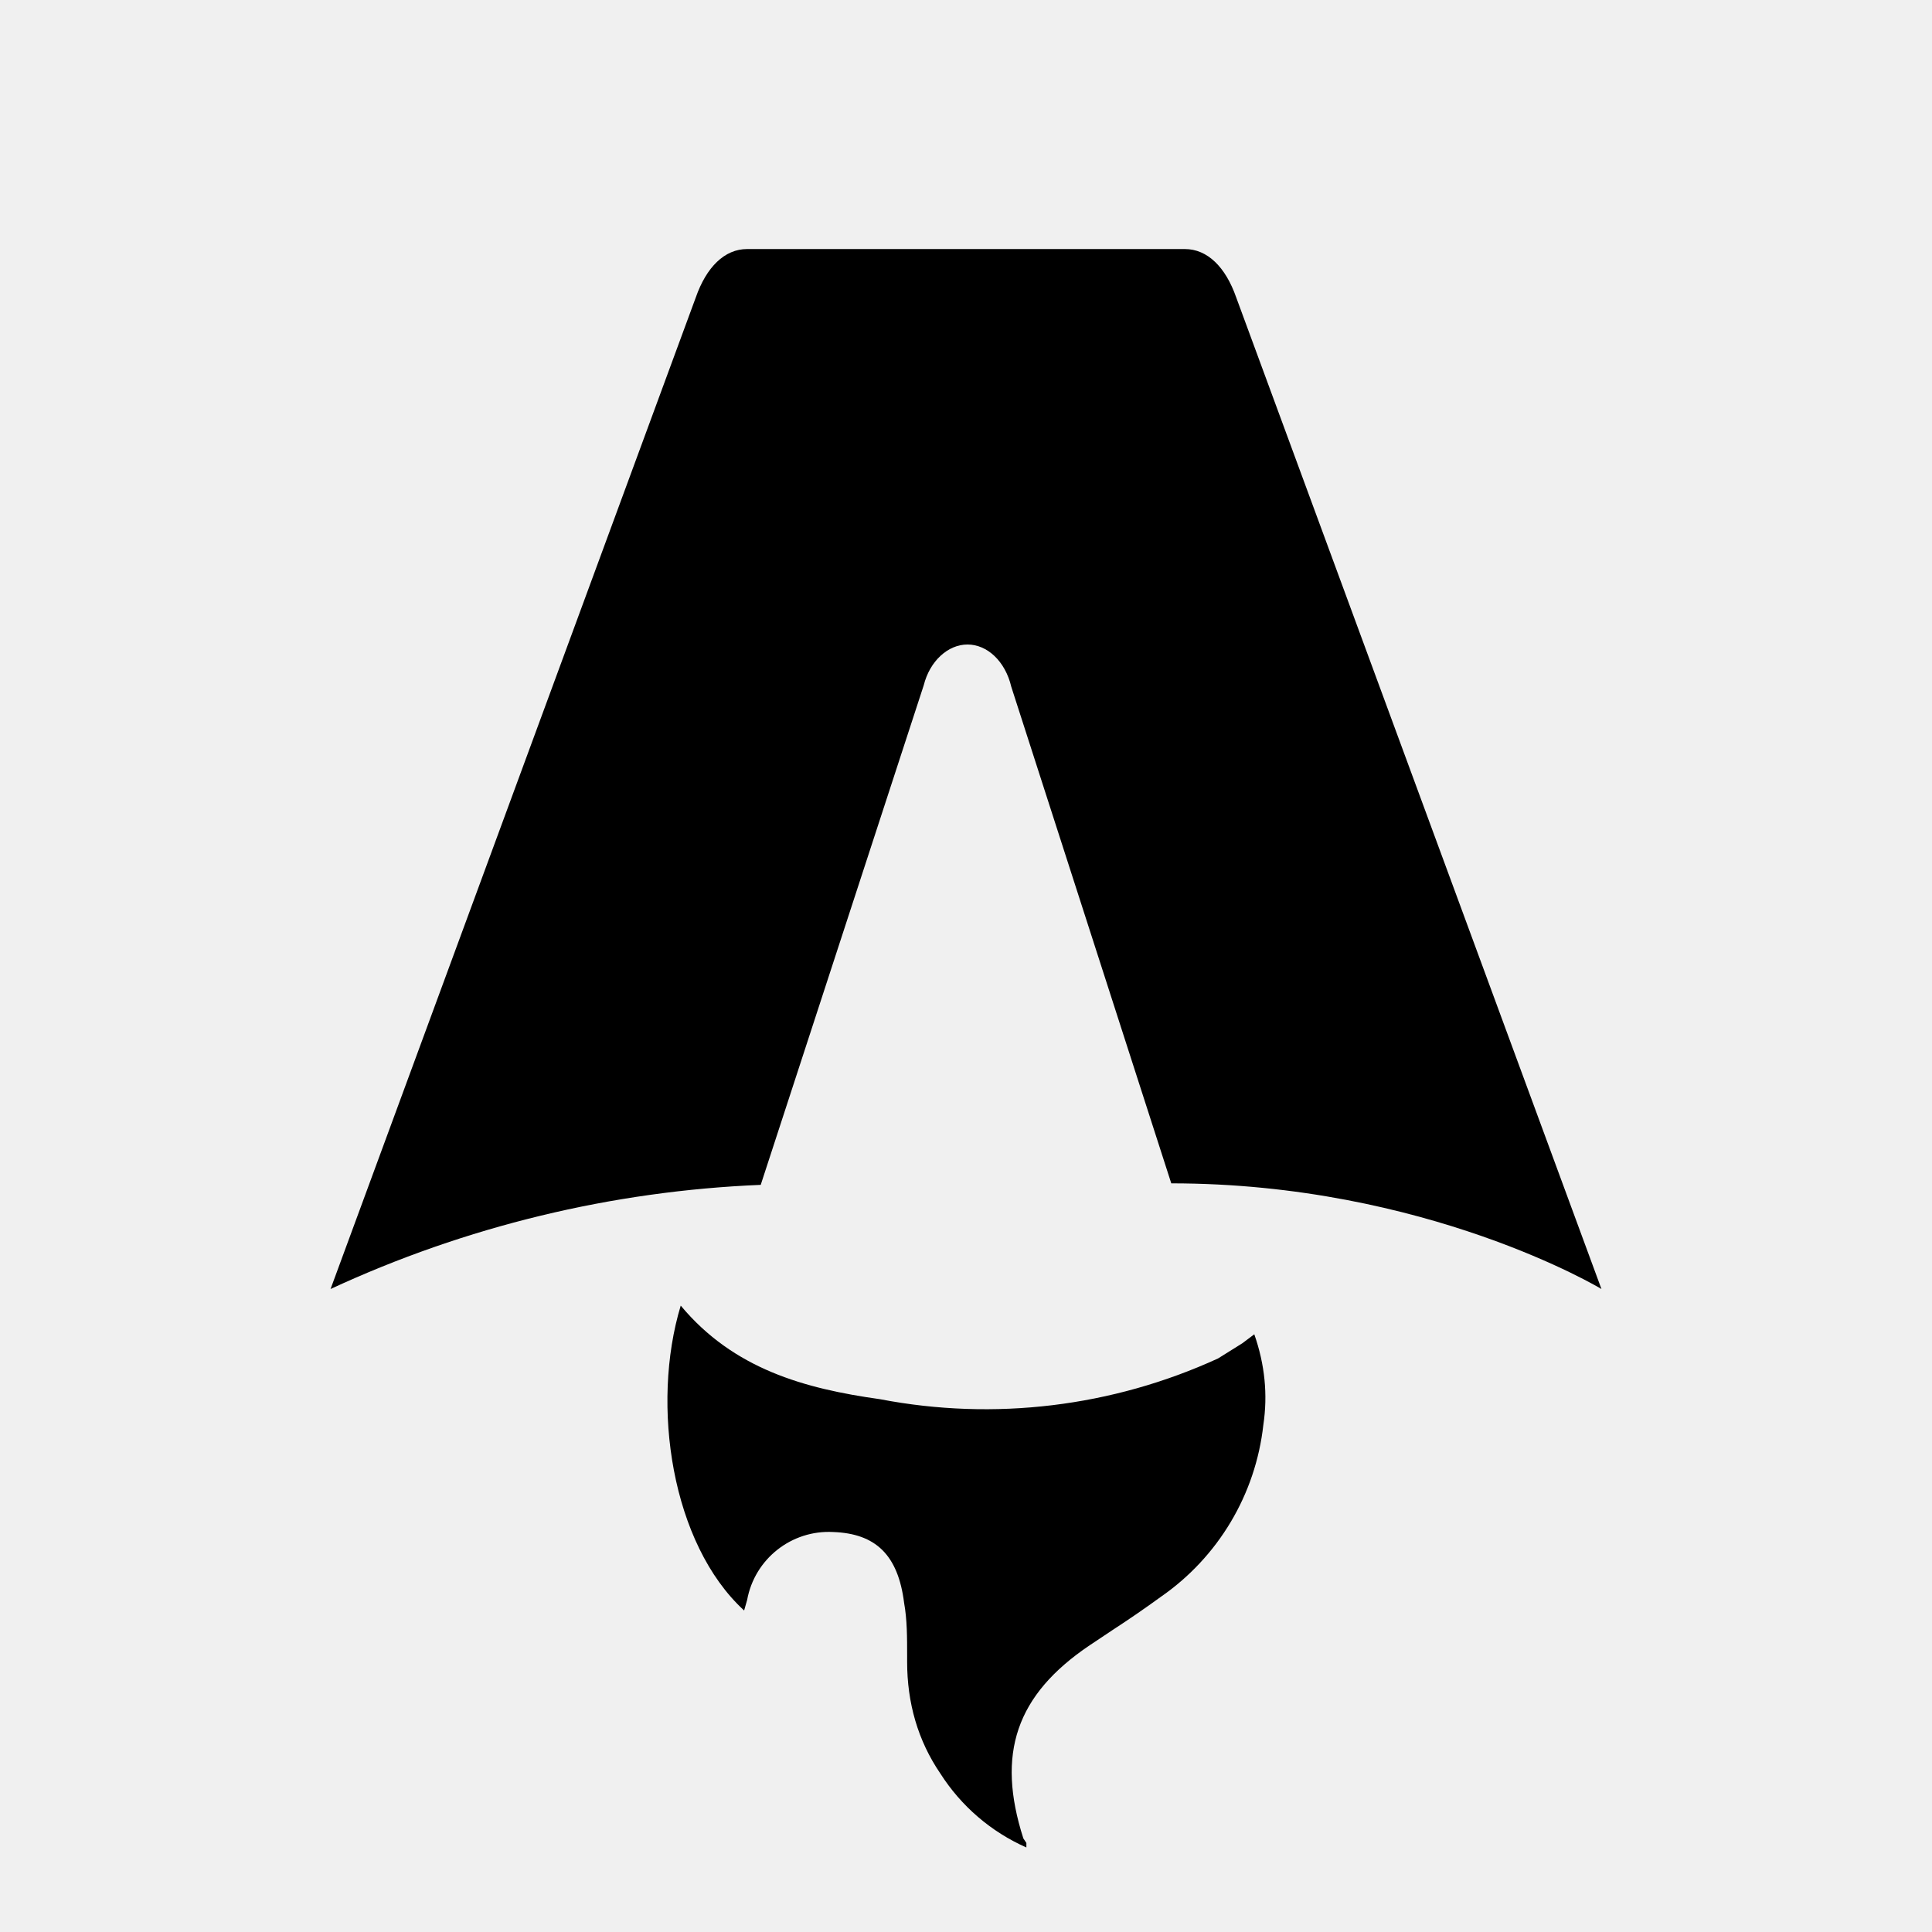
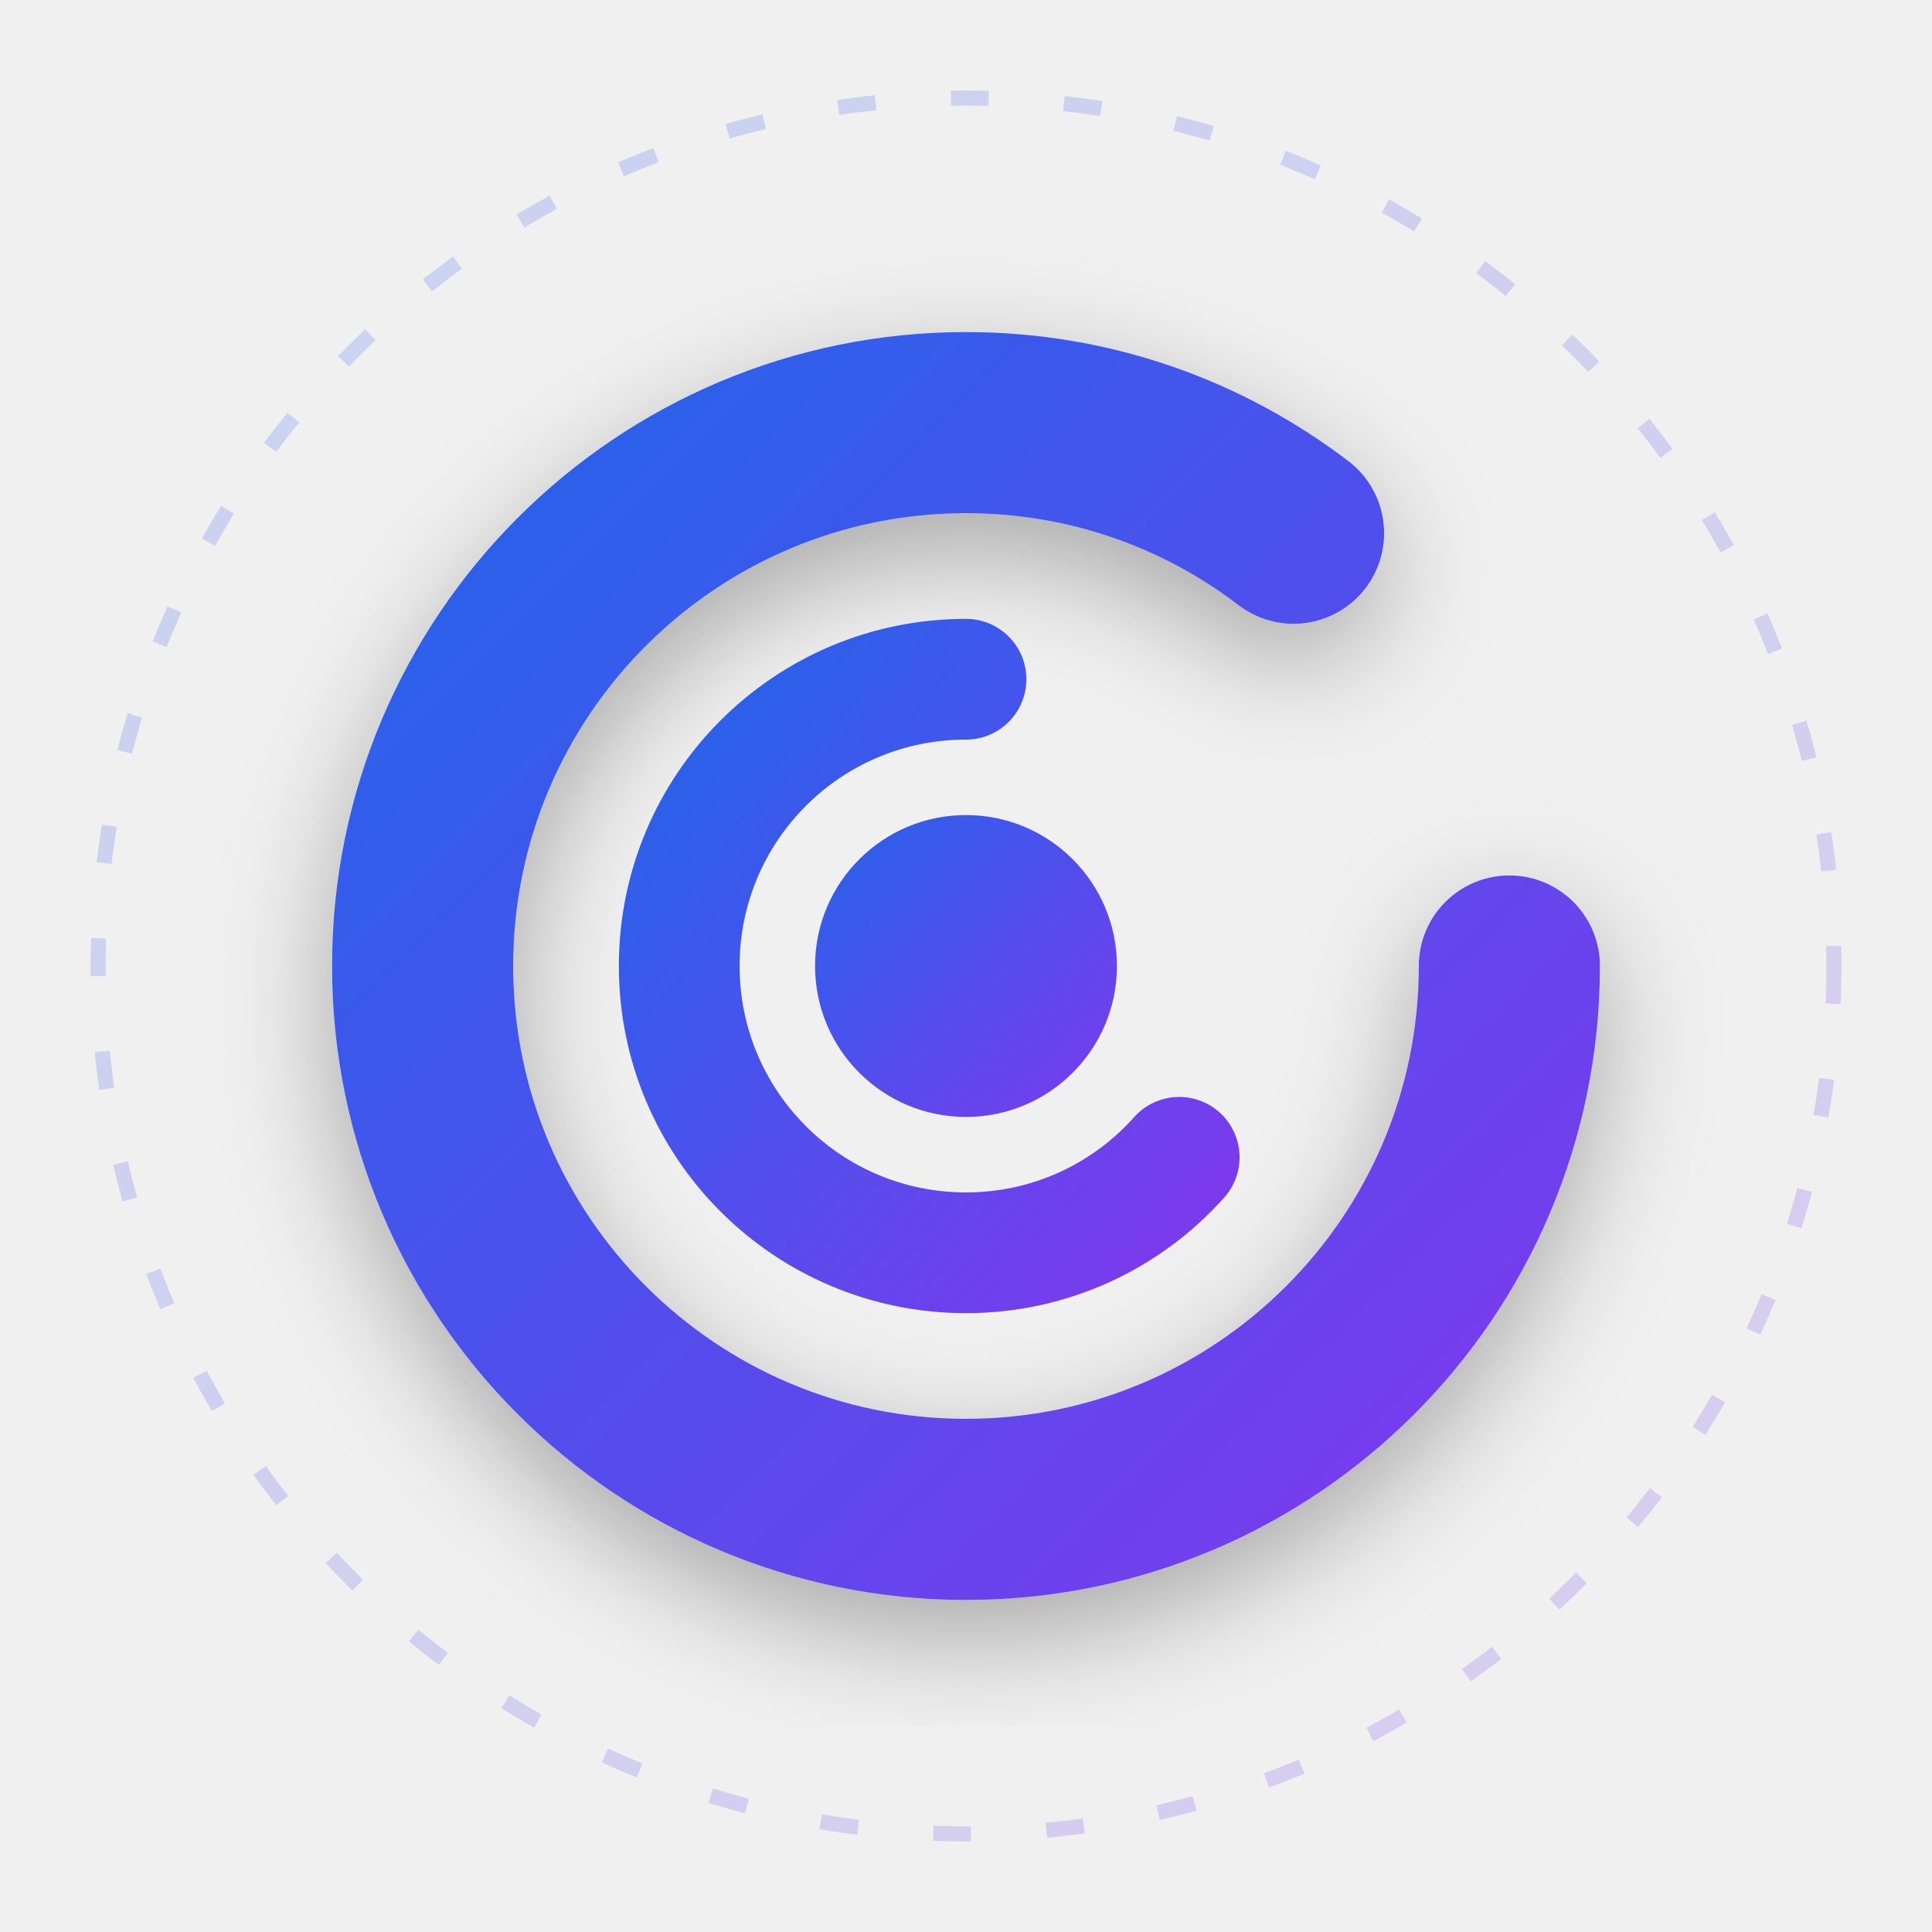
- <svg xmlns="http://www.w3.org/2000/svg" fill="none" viewBox="0 0 128 128">
-   <path d="M50.4 78.5a75.1 75.1 0 0 0-28.5 6.9l24.2-65.7c.7-2 1.9-3.2 3.4-3.2h29c1.5 0 2.7 1.2 3.4 3.2l24.2 65.7s-11.6-7-28.5-7L67 45.5c-.4-1.7-1.6-2.8-2.9-2.8-1.3 0-2.5 1.1-2.9 2.7L50.4 78.5Zm-1.1 28.2Zm-4.2-20.2c-2 6.6-.6 15.8 4.2 20.2a17.5 17.5 0 0 1 .2-.7 5.5 5.5 0 0 1 5.7-4.5c2.8.1 4.3 1.5 4.7 4.7.2 1.1.2 2.3.2 3.5v.4c0 2.7.7 5.2 2.2 7.4a13 13 0 0 0 5.7 4.9v-.3l-.2-.3c-1.8-5.6-.5-9.5 4.4-12.8l1.5-1a73 73 0 0 0 3.2-2.2 16 16 0 0 0 6.8-11.4c.3-2 .1-4-.6-6l-.8.6-1.6 1a37 37 0 0 1-22.4 2.7c-5-.7-9.7-2-13.2-6.2Z" />
-   <style>
-         path { fill: #000; }
-         @media (prefers-color-scheme: dark) {
-             path { fill: #FFF; }
-         }
-     </style>
+ <svg xmlns="http://www.w3.org/2000/svg" width="512" height="512" viewBox="0 0 512 512" fill="none">
+   <defs>
+     <linearGradient id="gradient" x1="0%" y1="0%" x2="100%" y2="100%">
+       <stop offset="0%" stop-color="#2563eb" />
+       <stop offset="100%" stop-color="#7c3aed" />
+     </linearGradient>
+     <filter id="shadow" x="-20%" y="-20%" width="140%" height="140%">
+       <feGaussianBlur in="SourceAlpha" stdDeviation="15" />
+       <feOffset dx="0" dy="10" result="offsetblur" />
+       <feComponentTransfer>
+         <feFuncA type="linear" slope="0.3" />
+       </feComponentTransfer>
+       <feMerge>
+         <feMergeNode />
+         <feMergeNode in="SourceGraphic" />
+       </feMerge>
+     </filter>
+   </defs>
+   <path d="M400 256c0 79.5-64.5 144-144 144S112 335.5 112 256s64.5-144 144-144c32.7 0 62.7 10.9 86.8 29.3" stroke="url(#gradient)" stroke-width="48" stroke-linecap="round" fill="none" filter="url(#shadow)" />
+   <path d="M256 180c-42 0-76 34-76 76s34 76 76 76c22.5 0 42.7-9.8 56.5-25.3" stroke="url(#gradient)" stroke-width="32" stroke-linecap="round" fill="none" />
+   <circle cx="256" cy="256" r="40" fill="url(#gradient)" />
+   <circle cx="256" cy="256" r="230" stroke="url(#gradient)" stroke-width="4" stroke-dasharray="10 20" opacity="0.2" />
</svg>
